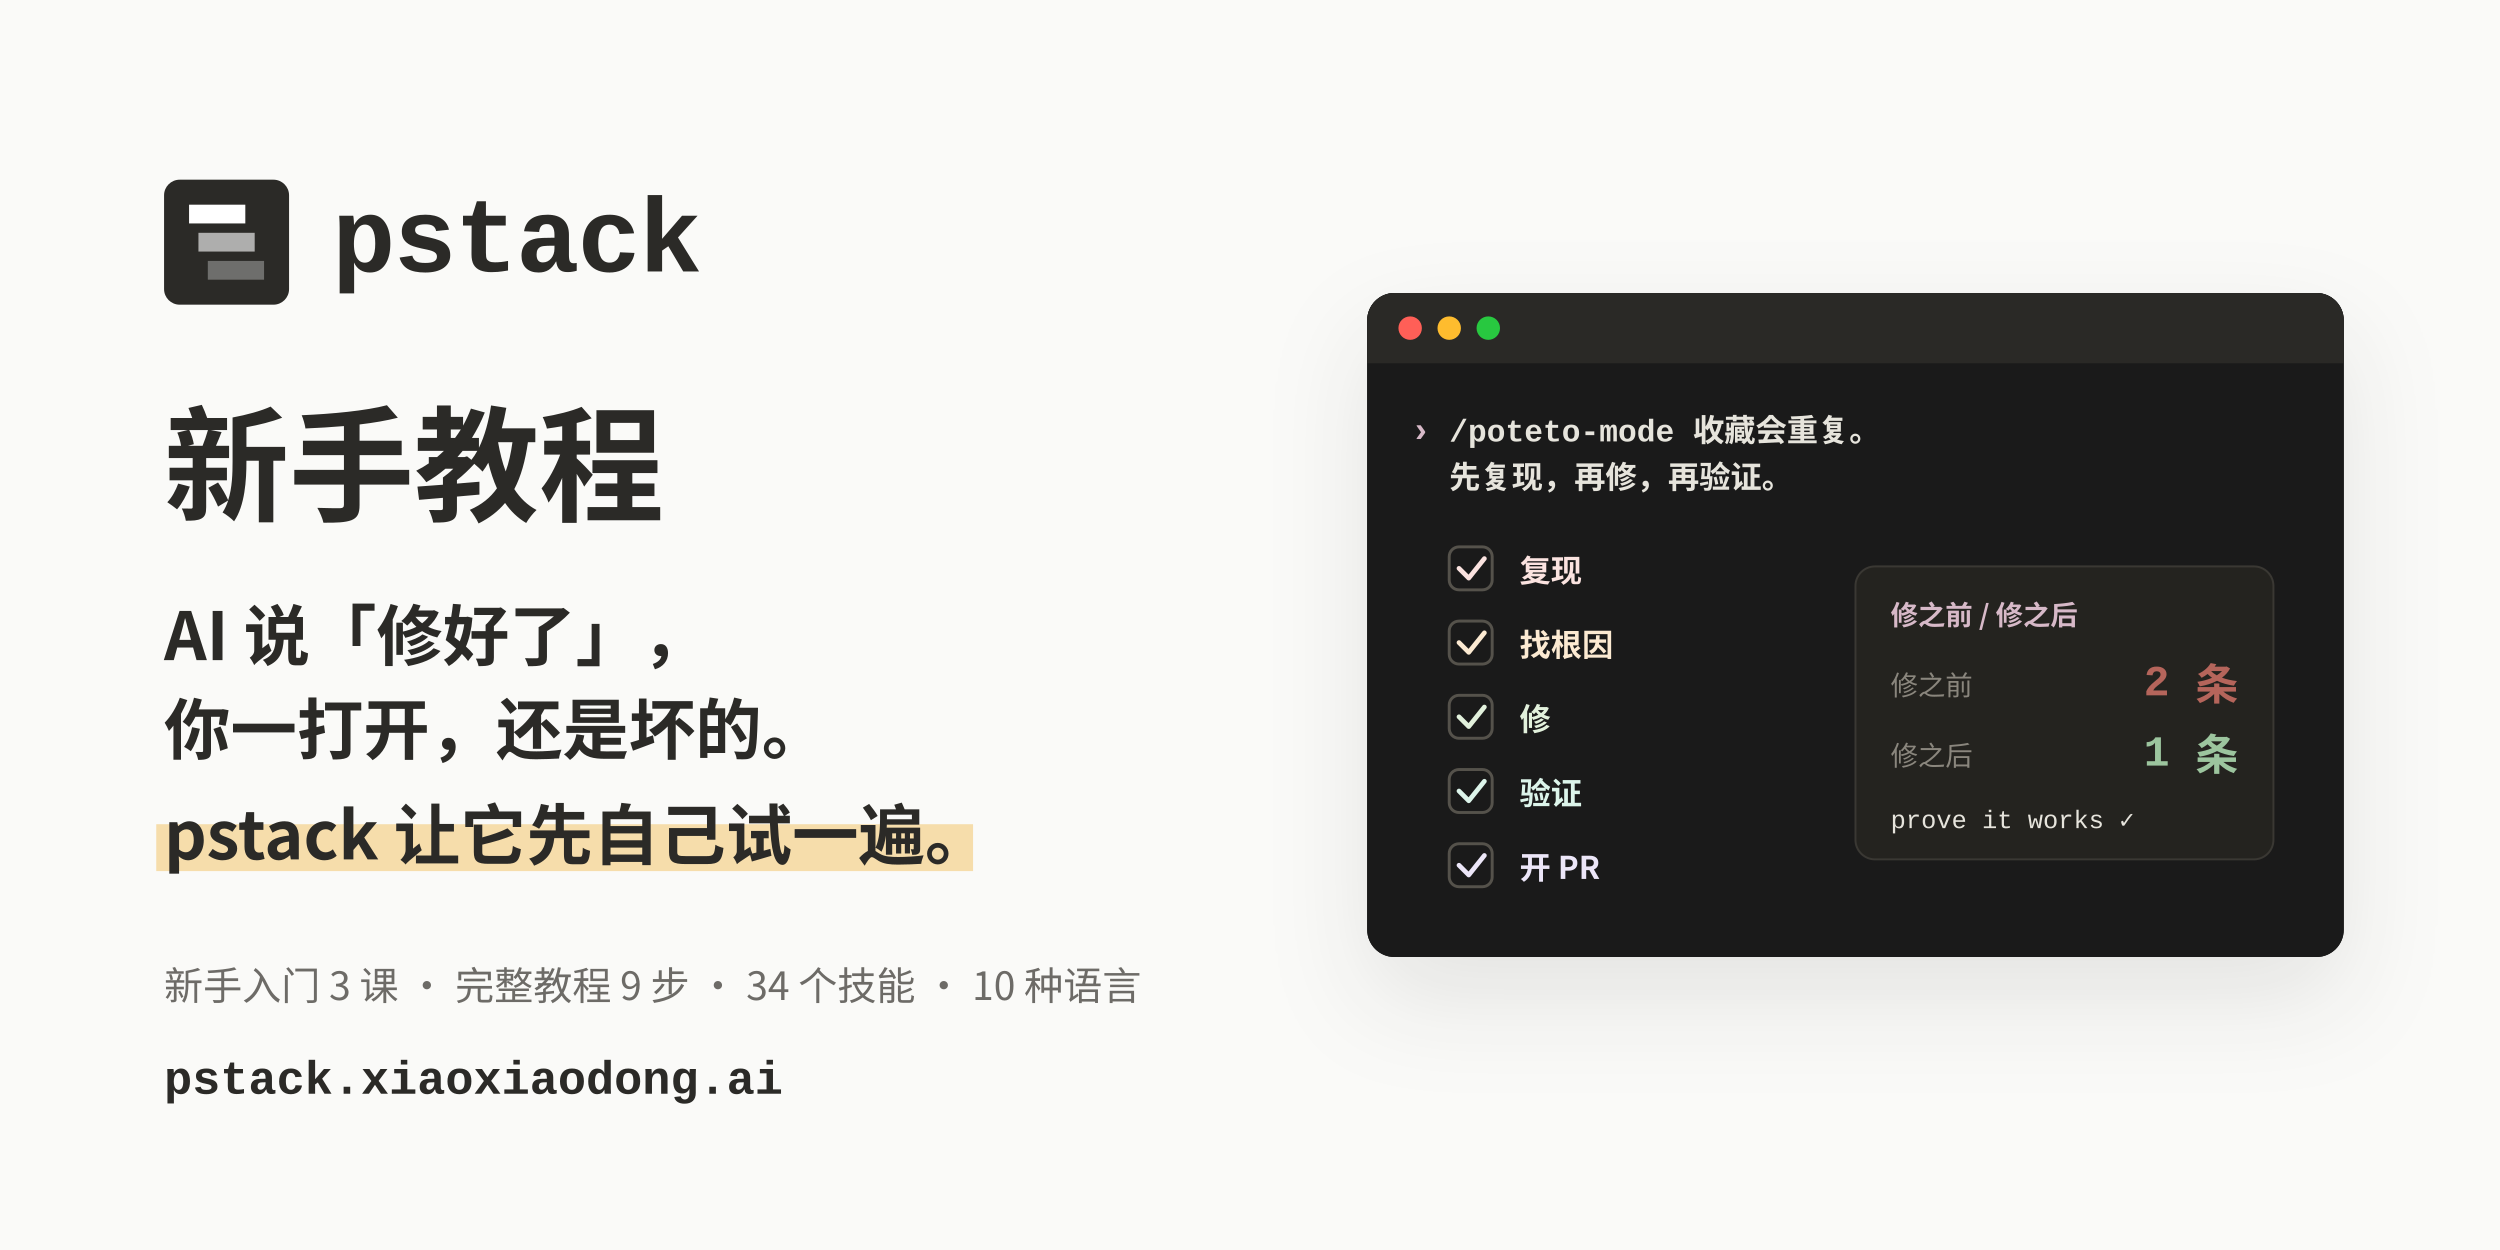
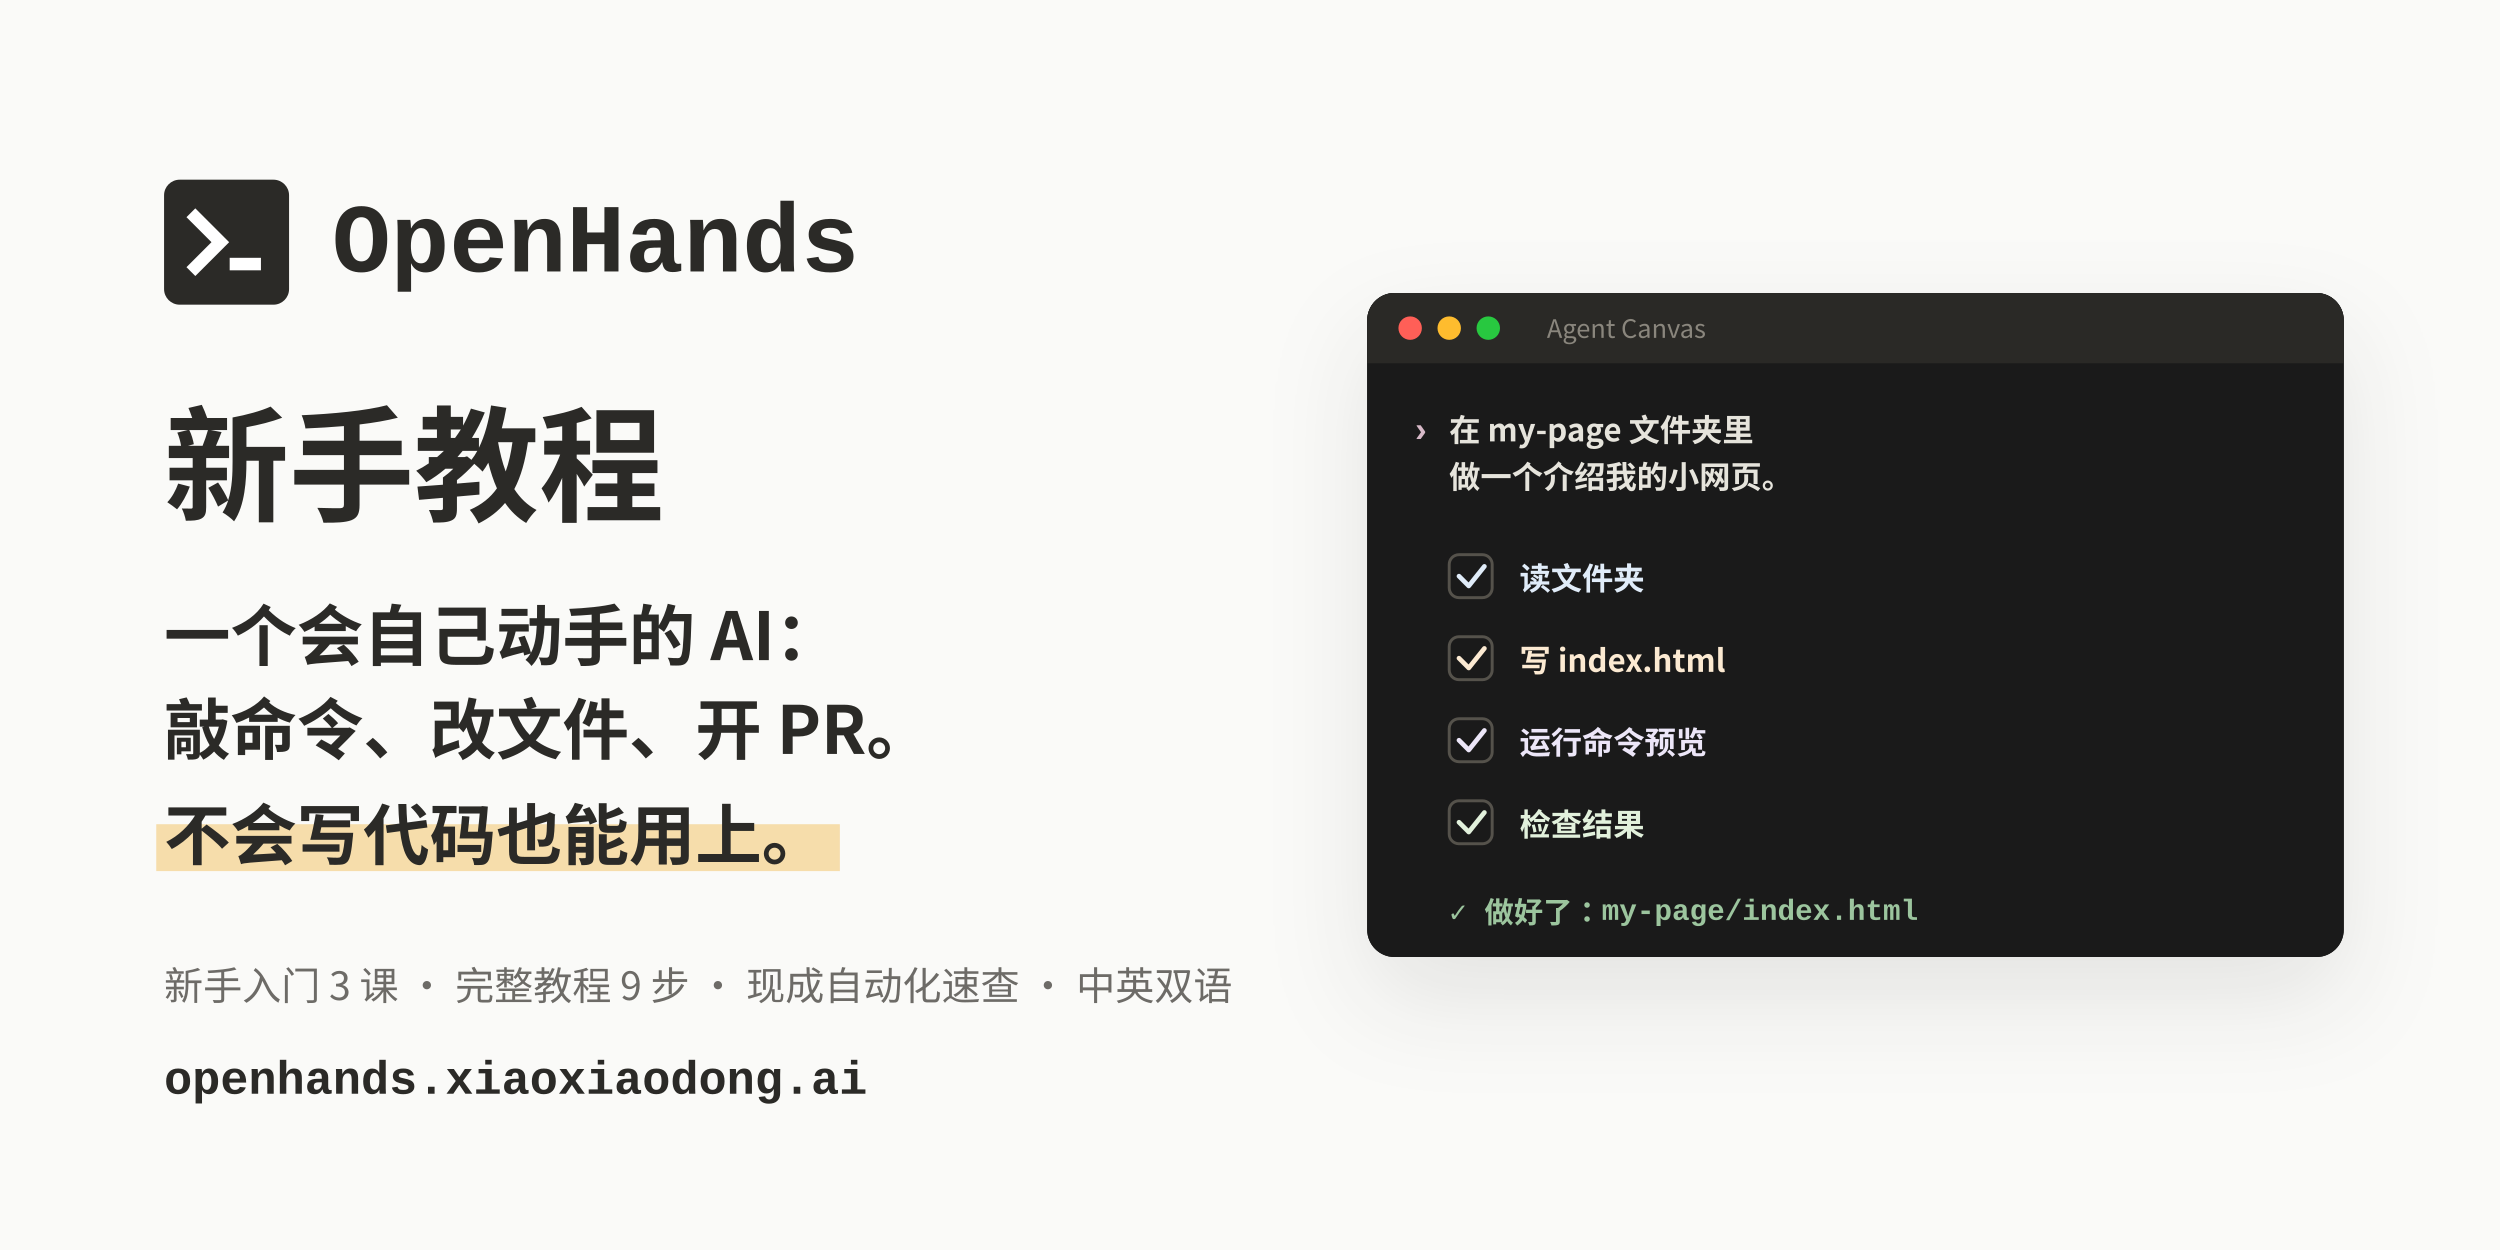
<svg xmlns="http://www.w3.org/2000/svg" viewBox="0 0 1280 640" width="1280" height="640">
  <defs>
    <clipPath id="sw">
      <rect x="700" y="150" width="500" height="340" rx="14" />
    </clipPath>
    <filter id="ssh" x="-20%" y="-20%" width="140%" height="150%">
      <feDropShadow dx="0" dy="22" stdDeviation="26" flood-color="#111111" flood-opacity=".10" />
    </filter>
  </defs>
  <rect width="1280" height="640" fill="#FAFAF8" />
  <rect x="84" y="92" width="64" height="64" rx="8" fill="#2B2A27" />
-   <rect x="96.8" y="104.8" width="28.8" height="9.6" fill="#FFFFFF" opacity="1" />
-   <rect x="101.6" y="119.2" width="28.8" height="9.6" fill="#FFFFFF" opacity="0.62" />
-   <rect x="106.4" y="133.6" width="28.8" height="9.6" fill="#FFFFFF" opacity="0.32" />
-   <text x="170" y="139" font-family="ui-monospace,'SF Mono',Menlo,Consolas,'Liberation Mono',monospace" font-size="54" font-weight="700" fill="#2B2A27" text-anchor="start" letter-spacing="-1">pstack</text>
+   <path d="M100.0,111.2 l12.8,12.8 l-12.8,12.8" fill="none" stroke="#FFFFFF" stroke-width="6.4" stroke-linecap="square" />
+   <rect x="117.6" y="132.0" width="16.0" height="6.4" rx="0" fill="#FFFFFF" />
+   <text x="170" y="139" font-family="ui-monospace,'SF Mono',Menlo,Consolas,'Liberation Mono',monospace" font-size="50" font-weight="700" fill="#2B2A27" text-anchor="start">OpenHands</text>
  <text x="84" y="262" font-family="-apple-system,BlinkMacSystemFont,'PingFang SC','Hiragino Sans GB','Noto Sans CJK SC','Microsoft YaHei',sans-serif" font-size="64" font-weight="700" fill="#2B2A27" text-anchor="start">新手教程</text>
-   <text x="84" y="338" font-family="-apple-system,BlinkMacSystemFont,'PingFang SC','Hiragino Sans GB','Noto Sans CJK SC','Microsoft YaHei',sans-serif" font-size="34" font-weight="600" fill="#2B2A27" text-anchor="start">AI 说「修好了」，</text>
-   <text x="84" y="386" font-family="-apple-system,BlinkMacSystemFont,'PingFang SC','Hiragino Sans GB','Noto Sans CJK SC','Microsoft YaHei',sans-serif" font-size="34" font-weight="600" fill="#2B2A27" text-anchor="start">你一打开，还是坏的。</text>
-   <rect x="80" y="422" width="418.2" height="24" rx="0" fill="#F2C46B" opacity=".55" />
-   <text x="84" y="440" font-family="-apple-system,BlinkMacSystemFont,'PingFang SC','Hiragino Sans GB','Noto Sans CJK SC','Microsoft YaHei',sans-serif" font-size="34" font-weight="700" fill="#2B2A27" text-anchor="start">pstack 让它先自己试一遍。</text>
-   <text x="84" y="512" font-family="-apple-system,BlinkMacSystemFont,'PingFang SC','Hiragino Sans GB','Noto Sans CJK SC','Microsoft YaHei',sans-serif" font-size="20" font-weight="400" fill="#6D6B67" text-anchor="start">新手入门 3 课 · 完整教程 9 步 · 34 个技能 · 10 种语言</text>
-   <text x="84" y="560" font-family="ui-monospace,'SF Mono',Menlo,Consolas,'Liberation Mono',monospace" font-size="24" font-weight="600" fill="#2B2A27" text-anchor="start">pstack.xiaoxiaodong.ai</text>
+   <text x="84" y="338" font-family="-apple-system,BlinkMacSystemFont,'PingFang SC','Hiragino Sans GB','Noto Sans CJK SC','Microsoft YaHei',sans-serif" font-size="34" font-weight="600" fill="#2B2A27" text-anchor="start">一个会自己动手的 AI：</text>
+   <text x="84" y="386" font-family="-apple-system,BlinkMacSystemFont,'PingFang SC','Hiragino Sans GB','Noto Sans CJK SC','Microsoft YaHei',sans-serif" font-size="34" font-weight="600" fill="#2B2A27" text-anchor="start">敲命令、改文件、开 PR。</text>
+   <rect x="80" y="422" width="350" height="24" rx="0" fill="#F2C46B" opacity=".55" />
+   <text x="84" y="440" font-family="-apple-system,BlinkMacSystemFont,'PingFang SC','Hiragino Sans GB','Noto Sans CJK SC','Microsoft YaHei',sans-serif" font-size="34" font-weight="700" fill="#2B2A27" text-anchor="start">不会写代码也能用上。</text>
+   <text x="84" y="512" font-family="-apple-system,BlinkMacSystemFont,'PingFang SC','Hiragino Sans GB','Noto Sans CJK SC','Microsoft YaHei',sans-serif" font-size="20" font-weight="400" fill="#6D6B67" text-anchor="start">新手入门 3 课 · 完整教程 9 步 · 现成自动化速查 · 中英双语</text>
+   <text x="84" y="560" font-family="ui-monospace,'SF Mono',Menlo,Consolas,'Liberation Mono',monospace" font-size="24" font-weight="600" fill="#2B2A27" text-anchor="start">openhands.xiaoxiaodong.ai</text>
  <rect x="700" y="150" width="500" height="340" rx="14" fill="#000" opacity=".9" filter="url(#ssh)" />
  <g clip-path="url(#sw)">
    <rect x="700" y="150" width="500" height="340" rx="0" fill="#1A1A1A" />
    <rect x="700" y="150" width="500" height="36" rx="0" fill="#2A2926" />
    <circle cx="722" cy="168" r="6" fill="#FF5F57" />
    <circle cx="742" cy="168" r="6" fill="#FEBC2E" />
    <circle cx="762" cy="168" r="6" fill="#28C840" />
+     <text x="792" y="173" font-family="-apple-system,BlinkMacSystemFont,'PingFang SC','Hiragino Sans GB','Noto Sans CJK SC','Microsoft YaHei',sans-serif" font-size="13" font-weight="500" fill="#8A867D" text-anchor="start">Agent Canvas</text>
    <text x="722" y="226" font-family="ui-monospace,'SF Mono',Menlo,Consolas,'Liberation Mono',monospace" font-size="18" font-weight="700" fill="#D7B9C8" text-anchor="start">›</text>
-     <text x="742" y="226" font-family="ui-monospace,'SF Mono',Menlo,Consolas,'Liberation Mono',monospace" font-size="16" font-weight="600" fill="#E6E4DC" text-anchor="start">/poteto-mode 收藏会重复。</text>
-     <text x="742" y="250" font-family="ui-monospace,'SF Mono',Menlo,Consolas,'Liberation Mono',monospace" font-size="16" font-weight="600" fill="#E6E4DC" text-anchor="start">先复现，再修，再验证。</text>
-     <rect x="742" y="280" width="22" height="22" rx="5" fill="none" stroke="#55524B" stroke-width="1.5" />
-     <path d="M747,291 l5,5 l8,-10" fill="none" stroke="#FBE3E0" stroke-width="2.4" stroke-linecap="round" stroke-linejoin="round" />
-     <text x="778" y="298" font-family="-apple-system,BlinkMacSystemFont,'PingFang SC','Hiragino Sans GB','Noto Sans CJK SC','Microsoft YaHei',sans-serif" font-size="16" font-weight="700" fill="#FBE3E0" text-anchor="start">复现</text>
-     <rect x="742" y="318" width="22" height="22" rx="5" fill="none" stroke="#55524B" stroke-width="1.5" />
-     <path d="M747,329 l5,5 l8,-10" fill="none" stroke="#FCEAD2" stroke-width="2.4" stroke-linecap="round" stroke-linejoin="round" />
-     <text x="778" y="336" font-family="-apple-system,BlinkMacSystemFont,'PingFang SC','Hiragino Sans GB','Noto Sans CJK SC','Microsoft YaHei',sans-serif" font-size="16" font-weight="700" fill="#FCEAD2" text-anchor="start">找根因</text>
-     <rect x="742" y="356" width="22" height="22" rx="5" fill="none" stroke="#55524B" stroke-width="1.5" />
-     <path d="M747,367 l5,5 l8,-10" fill="none" stroke="#E2F1DC" stroke-width="2.4" stroke-linecap="round" stroke-linejoin="round" />
-     <text x="778" y="374" font-family="-apple-system,BlinkMacSystemFont,'PingFang SC','Hiragino Sans GB','Noto Sans CJK SC','Microsoft YaHei',sans-serif" font-size="16" font-weight="700" fill="#E2F1DC" text-anchor="start">修</text>
-     <rect x="742" y="394" width="22" height="22" rx="5" fill="none" stroke="#55524B" stroke-width="1.5" />
-     <path d="M747,405 l5,5 l8,-10" fill="none" stroke="#DCF4EA" stroke-width="2.4" stroke-linecap="round" stroke-linejoin="round" />
-     <text x="778" y="412" font-family="-apple-system,BlinkMacSystemFont,'PingFang SC','Hiragino Sans GB','Noto Sans CJK SC','Microsoft YaHei',sans-serif" font-size="16" font-weight="700" fill="#DCF4EA" text-anchor="start">验证</text>
-     <rect x="742" y="432" width="22" height="22" rx="5" fill="none" stroke="#55524B" stroke-width="1.5" />
-     <path d="M747,443 l5,5 l8,-10" fill="none" stroke="#ECE6F8" stroke-width="2.4" stroke-linecap="round" stroke-linejoin="round" />
-     <text x="778" y="450" font-family="-apple-system,BlinkMacSystemFont,'PingFang SC','Hiragino Sans GB','Noto Sans CJK SC','Microsoft YaHei',sans-serif" font-size="16" font-weight="700" fill="#ECE6F8" text-anchor="start">开 PR</text>
-     <rect x="950" y="290" width="214" height="150" rx="10" fill="#24231F" stroke="#3A3833" />
-     <text x="968" y="320" font-family="-apple-system,BlinkMacSystemFont,'PingFang SC','Hiragino Sans GB','Noto Sans CJK SC','Microsoft YaHei',sans-serif" font-size="14" font-weight="700" fill="#D7B9C8" text-anchor="start">修之前 / 修之后</text>
-     <text x="968" y="356" font-family="-apple-system,BlinkMacSystemFont,'PingFang SC','Hiragino Sans GB','Noto Sans CJK SC','Microsoft YaHei',sans-serif" font-size="14" font-weight="400" fill="#8A867D" text-anchor="start">修之前</text>
-     <text x="1146" y="356" font-family="ui-monospace,'SF Mono',Menlo,Consolas,'Liberation Mono',monospace" font-size="22" font-weight="700" fill="#B5655B" text-anchor="end">2 条</text>
-     <text x="968" y="392" font-family="-apple-system,BlinkMacSystemFont,'PingFang SC','Hiragino Sans GB','Noto Sans CJK SC','Microsoft YaHei',sans-serif" font-size="14" font-weight="400" fill="#8A867D" text-anchor="start">修之后</text>
-     <text x="1146" y="392" font-family="ui-monospace,'SF Mono',Menlo,Consolas,'Liberation Mono',monospace" font-size="22" font-weight="700" fill="#9CC59E" text-anchor="end">1 条</text>
-     <text x="968" y="424" font-family="ui-monospace,'SF Mono',Menlo,Consolas,'Liberation Mono',monospace" font-size="13" font-weight="500" fill="#E6E4DC" text-anchor="start">prove it works ✓</text>
+     <text x="742" y="226" font-family="-apple-system,BlinkMacSystemFont,'PingFang SC','Hiragino Sans GB','Noto Sans CJK SC','Microsoft YaHei',sans-serif" font-size="16" font-weight="600" fill="#E6E4DC" text-anchor="start">在 my-page 文件夹里</text>
+     <text x="742" y="250" font-family="-apple-system,BlinkMacSystemFont,'PingFang SC','Hiragino Sans GB','Noto Sans CJK SC','Microsoft YaHei',sans-serif" font-size="16" font-weight="600" fill="#E6E4DC" text-anchor="start">做一个介绍我的小网页。</text>
+     <rect x="742" y="284" width="22" height="22" rx="5" fill="none" stroke="#55524B" stroke-width="1.5" />
+     <path d="M747,295 l5,5 l8,-10" fill="none" stroke="#E0ECF9" stroke-width="2.4" stroke-linecap="round" stroke-linejoin="round" />
+     <text x="778" y="302" font-family="-apple-system,BlinkMacSystemFont,'PingFang SC','Hiragino Sans GB','Noto Sans CJK SC','Microsoft YaHei',sans-serif" font-size="16" font-weight="700" fill="#E0ECF9" text-anchor="start">读文件夹</text>
+     <rect x="742" y="326" width="22" height="22" rx="5" fill="none" stroke="#55524B" stroke-width="1.5" />
+     <path d="M747,337 l5,5 l8,-10" fill="none" stroke="#FCEAD2" stroke-width="2.4" stroke-linecap="round" stroke-linejoin="round" />
+     <text x="778" y="344" font-family="-apple-system,BlinkMacSystemFont,'PingFang SC','Hiragino Sans GB','Noto Sans CJK SC','Microsoft YaHei',sans-serif" font-size="16" font-weight="700" fill="#FCEAD2" text-anchor="start">写 index.html</text>
+     <rect x="742" y="368" width="22" height="22" rx="5" fill="none" stroke="#55524B" stroke-width="1.5" />
+     <path d="M747,379 l5,5 l8,-10" fill="none" stroke="#ECE6F8" stroke-width="2.4" stroke-linecap="round" stroke-linejoin="round" />
+     <text x="778" y="386" font-family="-apple-system,BlinkMacSystemFont,'PingFang SC','Hiragino Sans GB','Noto Sans CJK SC','Microsoft YaHei',sans-serif" font-size="16" font-weight="700" fill="#ECE6F8" text-anchor="start">运行命令预览</text>
+     <rect x="742" y="410" width="22" height="22" rx="5" fill="none" stroke="#55524B" stroke-width="1.5" />
+     <path d="M747,421 l5,5 l8,-10" fill="none" stroke="#E2F1DC" stroke-width="2.4" stroke-linecap="round" stroke-linejoin="round" />
+     <text x="778" y="428" font-family="-apple-system,BlinkMacSystemFont,'PingFang SC','Hiragino Sans GB','Noto Sans CJK SC','Microsoft YaHei',sans-serif" font-size="16" font-weight="700" fill="#E2F1DC" text-anchor="start">检查结果</text>
+     <text x="742" y="472" font-family="ui-monospace,'SF Mono',Menlo,Consolas,'Liberation Mono',monospace" font-size="15" font-weight="600" fill="#9CC59E" text-anchor="start">✓ 做好了：my-page/index.html</text>
  </g>
</svg>
